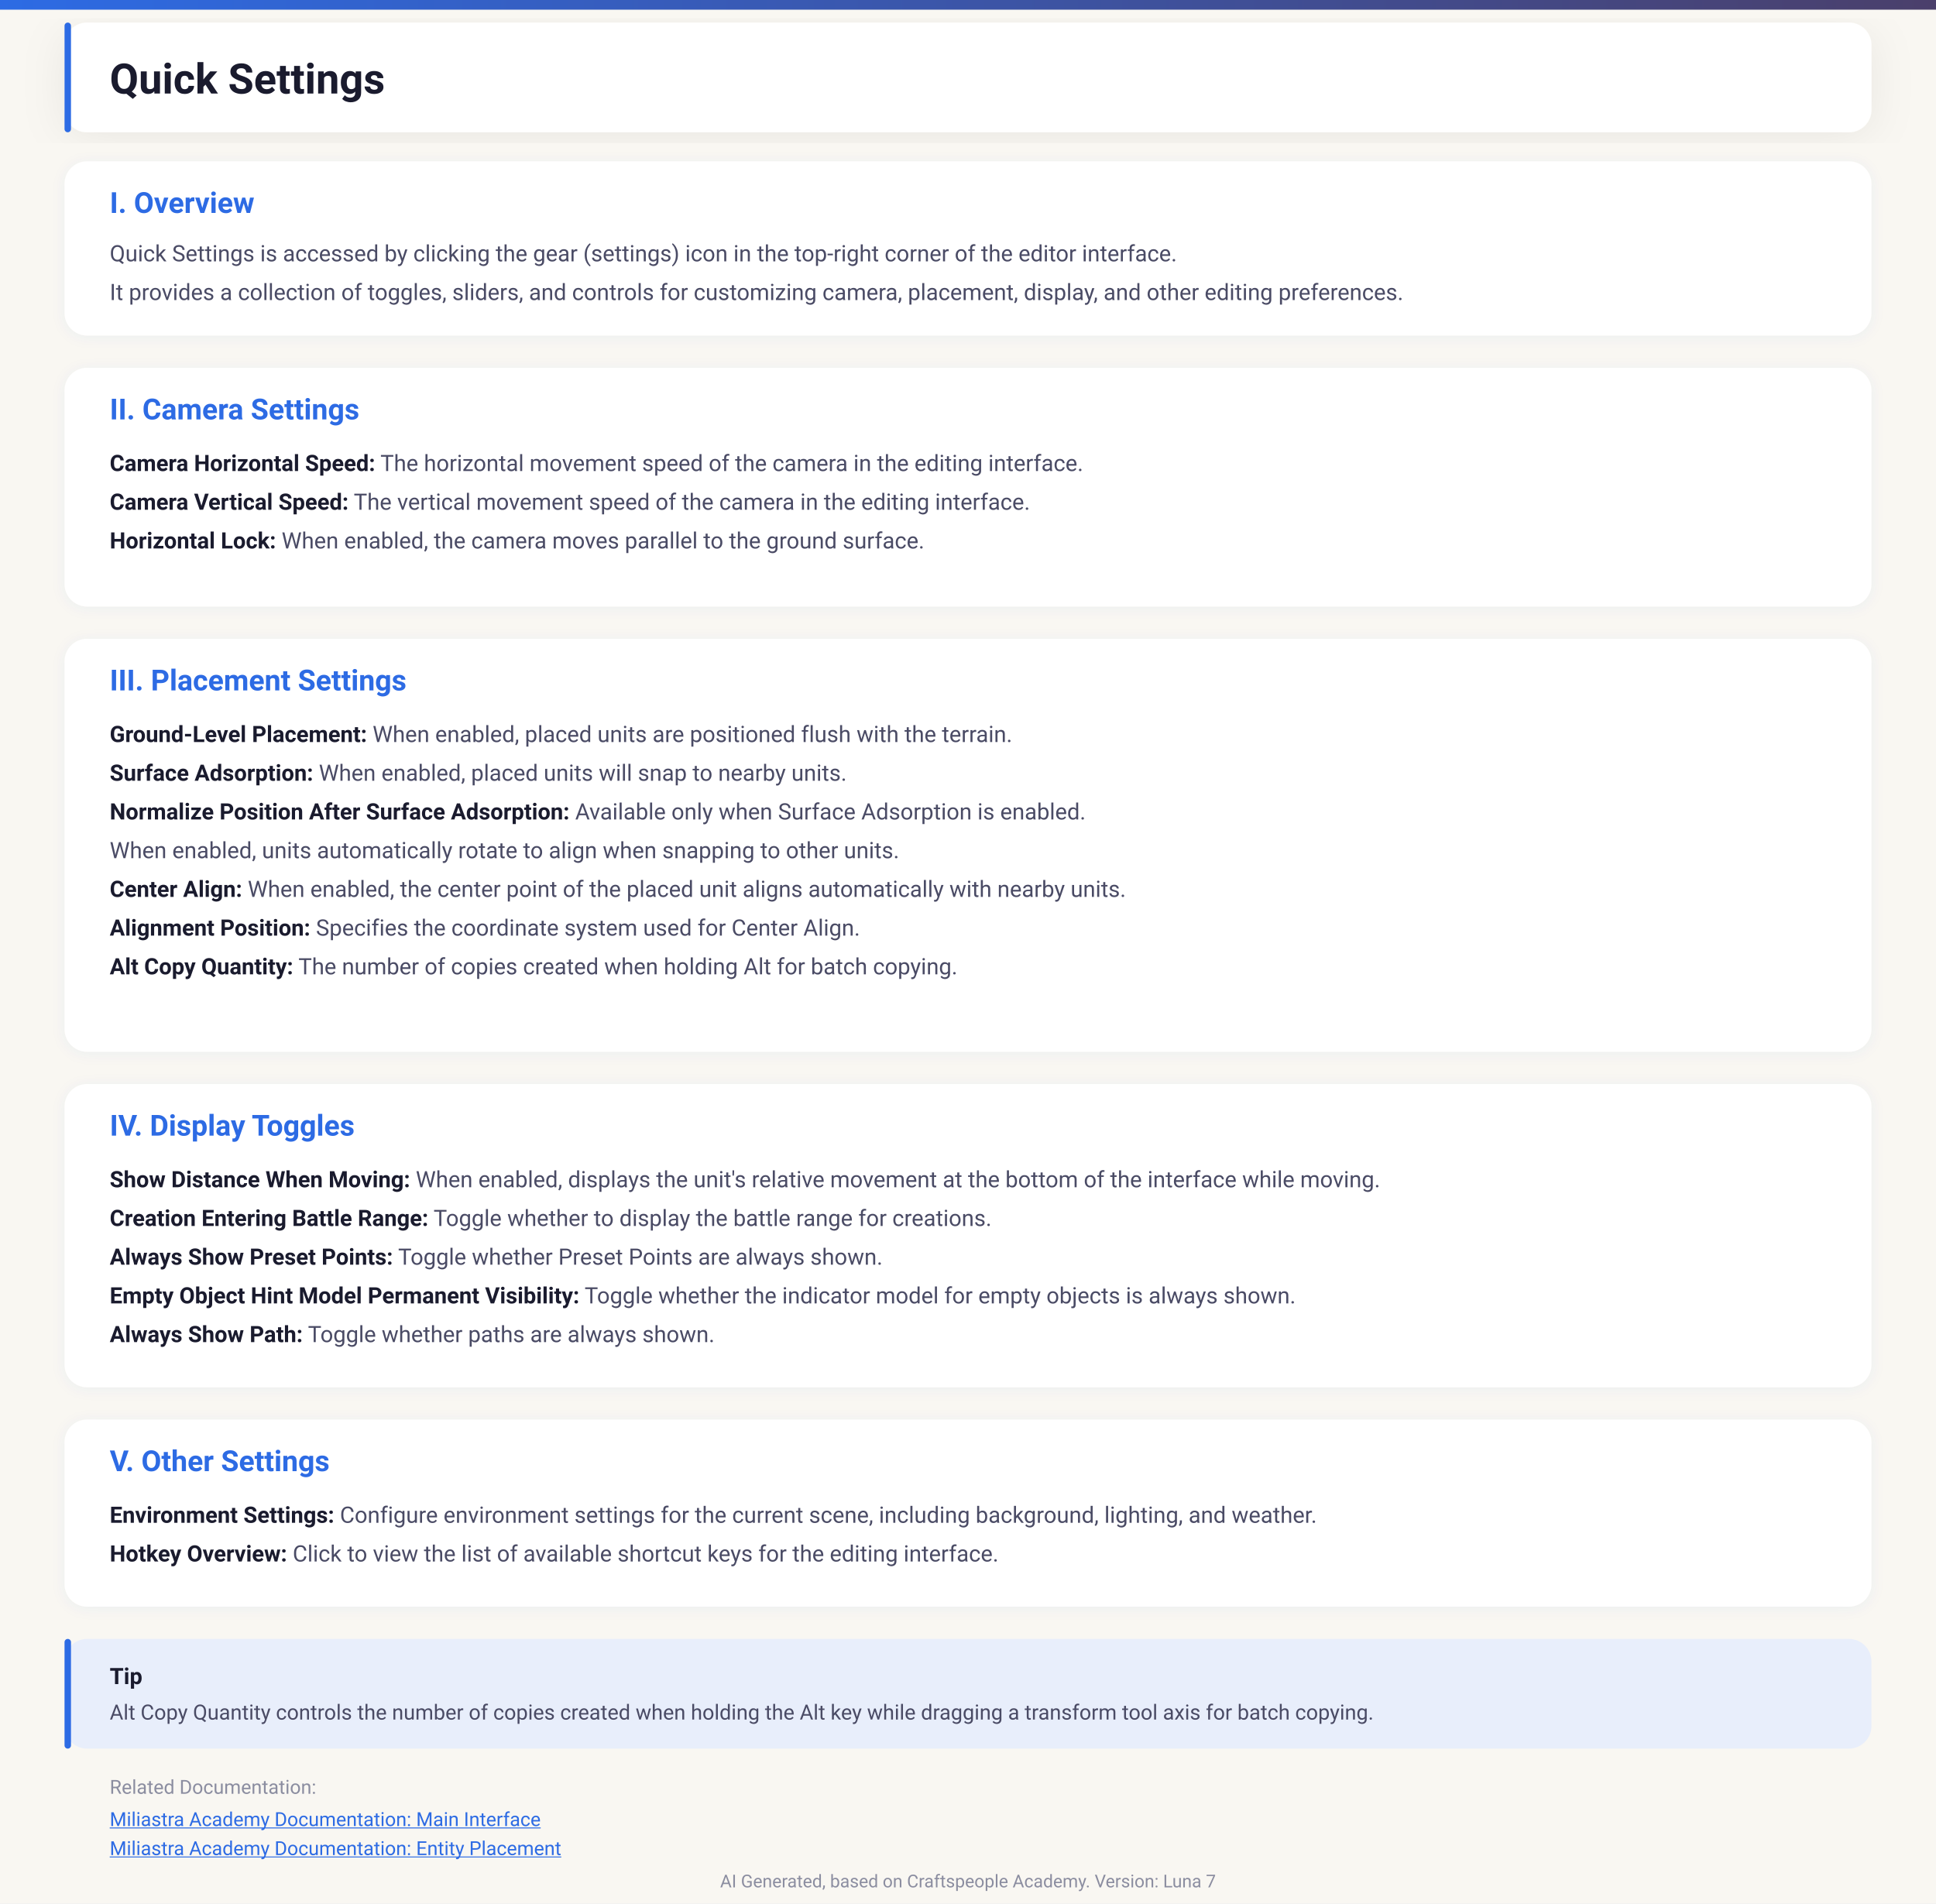
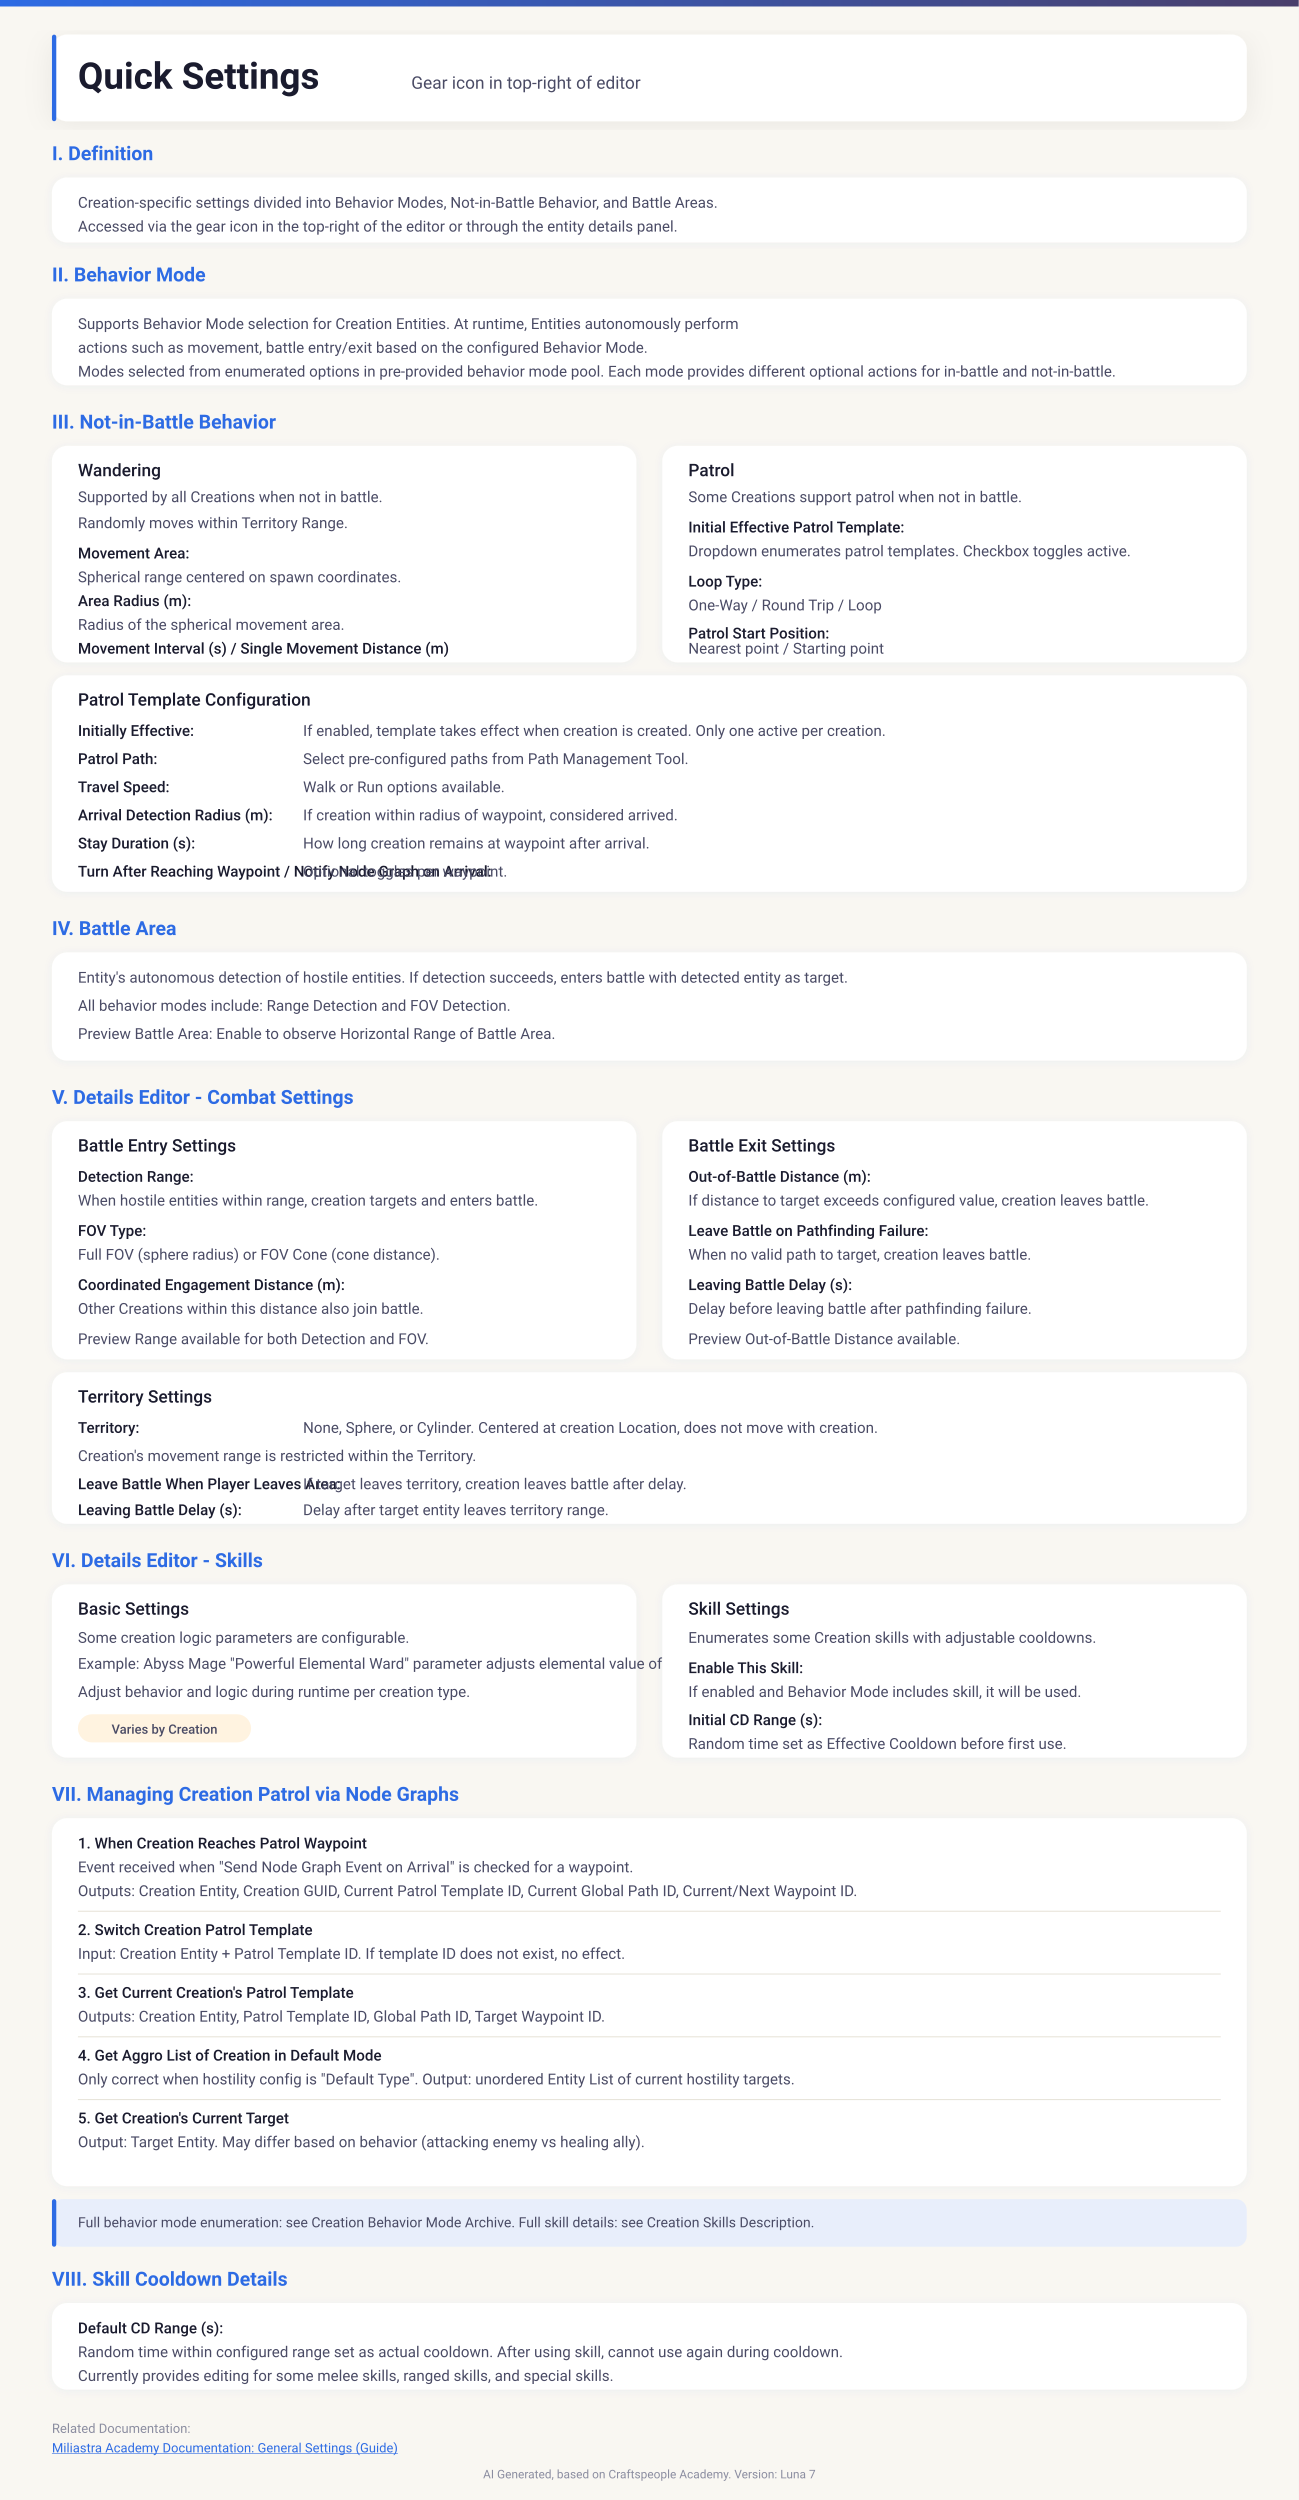
- <svg xmlns="http://www.w3.org/2000/svg" xmlns:xlink="http://www.w3.org/1999/xlink" viewBox="0 0 1200 1180" width="1200" height="1180">
+ <svg xmlns="http://www.w3.org/2000/svg" xmlns:xlink="http://www.w3.org/1999/xlink" viewBox="0 0 1200 2310">
  <defs>
    <linearGradient id="topGrad" x1="0" y1="0" x2="1200" y2="0" gradientUnits="userSpaceOnUse">
      <stop offset="0%" stop-color="#2D6BE4" />
      <stop offset="100%" stop-color="#4A3F6B" />
    </linearGradient>
    <filter id="card">
      <feDropShadow dx="0" dy="1" stdDeviation="4" flood-color="#2D6BE4" flood-opacity="0.06" />
    </filter>
    <filter id="elevated">
      <feDropShadow dx="0" dy="4" stdDeviation="14" flood-color="#000" flood-opacity="0.07" />
    </filter>
  </defs>
-   <rect x="0" y="0" width="1200" height="1180" fill="#F9F7F2" />
-   <rect x="0" y="0" width="1200" height="6" fill="url(#topGrad)" />
-   <rect x="40" y="14" width="1120" height="68" rx="14" fill="#FFFFFF" filter="url(#elevated)" />
-   <rect x="40" y="14" width="4" height="68" rx="2" fill="#2D6BE4" />
-   <text x="68" y="58" font-size="26" font-weight="700" fill="#1A1B2E" font-family="'Roboto','HYWenHei 85W','Noto Sans','Segoe UI',sans-serif">Quick Settings</text>
-   <rect x="40" y="100" width="1120" height="108" rx="14" fill="#FFFFFF" filter="url(#card)" />
-   <text x="68" y="132" font-size="18" font-weight="700" fill="#2D6BE4" font-family="'Roboto','HYWenHei 85W','Noto Sans','Segoe UI',sans-serif">I. Overview</text>
-   <text x="68" y="162" font-size="14" fill="#4A4B65" font-family="'Roboto','HYWenHei 85W','Noto Sans','Segoe UI',sans-serif">Quick Settings is accessed by clicking the gear (settings) icon in the top-right corner of the editor interface.</text>
-   <text x="68" y="186" font-size="14" fill="#4A4B65" font-family="'Roboto','HYWenHei 85W','Noto Sans','Segoe UI',sans-serif">It provides a collection of toggles, sliders, and controls for customizing camera, placement, display, and other editing preferences.</text>
-   <rect x="40" y="228" width="1120" height="148" rx="14" fill="#FFFFFF" filter="url(#card)" />
-   <text x="68" y="260" font-size="18" font-weight="700" fill="#2D6BE4" font-family="'Roboto','HYWenHei 85W','Noto Sans','Segoe UI',sans-serif">II. Camera Settings</text>
-   <text x="68" y="292" font-size="14" fill="#4A4B65" font-family="'Roboto','HYWenHei 85W','Noto Sans','Segoe UI',sans-serif">
-     <tspan font-weight="700" fill="#1A1B2E">Camera Horizontal Speed:</tspan>
-     The horizontal movement speed of the camera in the editing interface.
-   </text>
-   <text x="68" y="316" font-size="14" fill="#4A4B65" font-family="'Roboto','HYWenHei 85W','Noto Sans','Segoe UI',sans-serif">
-     <tspan font-weight="700" fill="#1A1B2E">Camera Vertical Speed:</tspan>
-     The vertical movement speed of the camera in the editing interface.
-   </text>
-   <text x="68" y="340" font-size="14" fill="#4A4B65" font-family="'Roboto','HYWenHei 85W','Noto Sans','Segoe UI',sans-serif">
-     <tspan font-weight="700" fill="#1A1B2E">Horizontal Lock:</tspan>
-     When enabled, the camera moves parallel to the ground surface.
-   </text>
-   <rect x="40" y="396" width="1120" height="256" rx="14" fill="#FFFFFF" filter="url(#card)" />
-   <text x="68" y="428" font-size="18" font-weight="700" fill="#2D6BE4" font-family="'Roboto','HYWenHei 85W','Noto Sans','Segoe UI',sans-serif">III. Placement Settings</text>
-   <text x="68" y="460" font-size="14" fill="#4A4B65" font-family="'Roboto','HYWenHei 85W','Noto Sans','Segoe UI',sans-serif">
-     <tspan font-weight="700" fill="#1A1B2E">Ground-Level Placement:</tspan>
-     When enabled, placed units are positioned flush with the terrain.
-   </text>
-   <text x="68" y="484" font-size="14" fill="#4A4B65" font-family="'Roboto','HYWenHei 85W','Noto Sans','Segoe UI',sans-serif">
-     <tspan font-weight="700" fill="#1A1B2E">Surface Adsorption:</tspan>
-     When enabled, placed units will snap to nearby units.
-   </text>
-   <text x="68" y="508" font-size="14" fill="#4A4B65" font-family="'Roboto','HYWenHei 85W','Noto Sans','Segoe UI',sans-serif">
-     <tspan font-weight="700" fill="#1A1B2E">Normalize Position After Surface Adsorption:</tspan>
-     Available only when Surface Adsorption is enabled.
-   </text>
-   <text x="68" y="532" font-size="14" fill="#4A4B65" font-family="'Roboto','HYWenHei 85W','Noto Sans','Segoe UI',sans-serif">When enabled, units automatically rotate to align when snapping to other units.</text>
-   <text x="68" y="556" font-size="14" fill="#4A4B65" font-family="'Roboto','HYWenHei 85W','Noto Sans','Segoe UI',sans-serif">
-     <tspan font-weight="700" fill="#1A1B2E">Center Align:</tspan>
-     When enabled, the center point of the placed unit aligns automatically with nearby units.
-   </text>
-   <text x="68" y="580" font-size="14" fill="#4A4B65" font-family="'Roboto','HYWenHei 85W','Noto Sans','Segoe UI',sans-serif">
-     <tspan font-weight="700" fill="#1A1B2E">Alignment Position:</tspan>
-     Specifies the coordinate system used for Center Align.
-   </text>
-   <text x="68" y="604" font-size="14" fill="#4A4B65" font-family="'Roboto','HYWenHei 85W','Noto Sans','Segoe UI',sans-serif">
-     <tspan font-weight="700" fill="#1A1B2E">Alt Copy Quantity:</tspan>
-     The number of copies created when holding Alt for batch copying.
-   </text>
-   <rect x="40" y="672" width="1120" height="188" rx="14" fill="#FFFFFF" filter="url(#card)" />
-   <text x="68" y="704" font-size="18" font-weight="700" fill="#2D6BE4" font-family="'Roboto','HYWenHei 85W','Noto Sans','Segoe UI',sans-serif">IV. Display Toggles</text>
-   <text x="68" y="736" font-size="14" fill="#4A4B65" font-family="'Roboto','HYWenHei 85W','Noto Sans','Segoe UI',sans-serif">
-     <tspan font-weight="700" fill="#1A1B2E">Show Distance When Moving:</tspan>
-     When enabled, displays the unit's relative movement at the bottom of the interface while moving.
-   </text>
-   <text x="68" y="760" font-size="14" fill="#4A4B65" font-family="'Roboto','HYWenHei 85W','Noto Sans','Segoe UI',sans-serif">
-     <tspan font-weight="700" fill="#1A1B2E">Creation Entering Battle Range:</tspan>
-     Toggle whether to display the battle range for creations.
-   </text>
-   <text x="68" y="784" font-size="14" fill="#4A4B65" font-family="'Roboto','HYWenHei 85W','Noto Sans','Segoe UI',sans-serif">
-     <tspan font-weight="700" fill="#1A1B2E">Always Show Preset Points:</tspan>
-     Toggle whether Preset Points are always shown.
-   </text>
-   <text x="68" y="808" font-size="14" fill="#4A4B65" font-family="'Roboto','HYWenHei 85W','Noto Sans','Segoe UI',sans-serif">
-     <tspan font-weight="700" fill="#1A1B2E">Empty Object Hint Model Permanent Visibility:</tspan>
-     Toggle whether the indicator model for empty objects is always shown.
-   </text>
-   <text x="68" y="832" font-size="14" fill="#4A4B65" font-family="'Roboto','HYWenHei 85W','Noto Sans','Segoe UI',sans-serif">
-     <tspan font-weight="700" fill="#1A1B2E">Always Show Path:</tspan>
-     Toggle whether paths are always shown.
-   </text>
-   <rect x="40" y="880" width="1120" height="116" rx="14" fill="#FFFFFF" filter="url(#card)" />
-   <text x="68" y="912" font-size="18" font-weight="700" fill="#2D6BE4" font-family="'Roboto','HYWenHei 85W','Noto Sans','Segoe UI',sans-serif">V. Other Settings</text>
-   <text x="68" y="944" font-size="14" fill="#4A4B65" font-family="'Roboto','HYWenHei 85W','Noto Sans','Segoe UI',sans-serif">
-     <tspan font-weight="700" fill="#1A1B2E">Environment Settings:</tspan>
-     Configure environment settings for the current scene, including background, lighting, and weather.
-   </text>
-   <text x="68" y="968" font-size="14" fill="#4A4B65" font-family="'Roboto','HYWenHei 85W','Noto Sans','Segoe UI',sans-serif">
-     <tspan font-weight="700" fill="#1A1B2E">Hotkey Overview:</tspan>
-     Click to view the list of available shortcut keys for the editing interface.
-   </text>
-   <rect x="40" y="1016" width="1120" height="68" rx="14" fill="#E8EEFB" />
-   <rect x="40" y="1016" width="4" height="68" rx="2" fill="#2D6BE4" />
-   <text x="68" y="1044" font-size="14" font-weight="700" fill="#1A1B2E" font-family="'Roboto','HYWenHei 85W','Noto Sans','Segoe UI',sans-serif">Tip</text>
-   <text x="68" y="1066" font-size="13" fill="#4A4B65" font-family="'Roboto','HYWenHei 85W','Noto Sans','Segoe UI',sans-serif">Alt Copy Quantity controls the number of copies created when holding the Alt key while dragging a transform tool axis for batch copying.</text>
-   <text x="68" y="1112" font-size="12" fill="#8B8DA0" font-family="'Roboto','HYWenHei 85W','Noto Sans','Segoe UI',sans-serif">Related Documentation:</text>
-   <a xlink:href="https://act.hoyoverse.com/ys/ugc/tutorial/detail/mhn4bsi5lb58" target="_blank">
-     <text x="68" y="1132" font-size="12" fill="#2D6BE4" text-decoration="underline" font-family="'Roboto','HYWenHei 85W','Noto Sans','Segoe UI',sans-serif">Miliastra Academy Documentation: Main Interface</text>
+   <style>
+     text { font-family: 'Roboto','HYWenHei 85W','Noto Sans','Segoe UI',sans-serif; }
+   </style>
+   <rect width="1200" height="2310" fill="#F9F7F2" />
+   <rect width="1200" height="6" fill="url(#topGrad)" />
+   <rect x="48" y="32" width="1104" height="80" rx="14" fill="#fff" filter="url(#elevated)" />
+   <rect x="48" y="32" width="4" height="80" rx="2" fill="#2D6BE4" />
+   <text x="72" y="82" fill="#1A1B2E" font-size="34" font-weight="bold">Quick Settings</text>
+   <text x="380" y="82" fill="#4A4B65" font-size="16">Gear icon in top-right of editor</text>
+   <text x="48" y="148" fill="#2D6BE4" font-size="18" font-weight="700">I. Definition</text>
+   <rect x="48" y="164" width="1104" height="60" rx="14" fill="#fff" filter="url(#card)" />
+   <text x="72" y="192" fill="#4A4B65" font-size="14">Creation-specific settings divided into Behavior Modes, Not-in-Battle Behavior, and Battle Areas.</text>
+   <text x="72" y="214" fill="#4A4B65" font-size="14">Accessed via the gear icon in the top-right of the editor or through the entity details panel.</text>
+   <text x="48" y="260" fill="#2D6BE4" font-size="18" font-weight="700">II. Behavior Mode</text>
+   <rect x="48" y="276" width="1104" height="80" rx="14" fill="#fff" filter="url(#card)" />
+   <text x="72" y="304" fill="#4A4B65" font-size="14">Supports Behavior Mode selection for Creation Entities. At runtime, Entities autonomously perform</text>
+   <text x="72" y="326" fill="#4A4B65" font-size="14">actions such as movement, battle entry/exit based on the configured Behavior Mode.</text>
+   <text x="72" y="348" fill="#4A4B65" font-size="14">Modes selected from enumerated options in pre-provided behavior mode pool. Each mode provides different optional actions for in-battle and not-in-battle.</text>
+   <text x="48" y="396" fill="#2D6BE4" font-size="18" font-weight="700">III. Not-in-Battle Behavior</text>
+   <rect x="48" y="412" width="540" height="200" rx="14" fill="#fff" filter="url(#card)" />
+   <text x="72" y="440" fill="#1A1B2E" font-size="16" font-weight="500">Wandering</text>
+   <text x="72" y="464" fill="#4A4B65" font-size="14">Supported by all Creations when not in battle.</text>
+   <text x="72" y="488" fill="#4A4B65" font-size="14">Randomly moves within Territory Range.</text>
+   <text x="72" y="516" fill="#1A1B2E" font-size="14" font-weight="500">Movement Area:</text>
+   <text x="72" y="538" fill="#4A4B65" font-size="14">Spherical range centered on spawn coordinates.</text>
+   <text x="72" y="560" fill="#1A1B2E" font-size="14" font-weight="500">Area Radius (m):</text>
+   <text x="72" y="582" fill="#4A4B65" font-size="14">Radius of the spherical movement area.</text>
+   <text x="72" y="604" fill="#1A1B2E" font-size="14" font-weight="500">Movement Interval (s) / Single Movement Distance (m)</text>
+   <rect x="612" y="412" width="540" height="200" rx="14" fill="#fff" filter="url(#card)" />
+   <text x="636" y="440" fill="#1A1B2E" font-size="16" font-weight="500">Patrol</text>
+   <text x="636" y="464" fill="#4A4B65" font-size="14">Some Creations support patrol when not in battle.</text>
+   <text x="636" y="492" fill="#1A1B2E" font-size="14" font-weight="500">Initial Effective Patrol Template:</text>
+   <text x="636" y="514" fill="#4A4B65" font-size="14">Dropdown enumerates patrol templates. Checkbox toggles active.</text>
+   <text x="636" y="542" fill="#1A1B2E" font-size="14" font-weight="500">Loop Type:</text>
+   <text x="636" y="564" fill="#4A4B65" font-size="14">One-Way / Round Trip / Loop</text>
+   <text x="636" y="590" fill="#1A1B2E" font-size="14" font-weight="500">Patrol Start Position:</text>
+   <text x="636" y="604" fill="#4A4B65" font-size="14">Nearest point / Starting point</text>
+   <rect x="48" y="624" width="1104" height="200" rx="14" fill="#fff" filter="url(#card)" />
+   <text x="72" y="652" fill="#1A1B2E" font-size="16" font-weight="500">Patrol Template Configuration</text>
+   <text x="72" y="680" fill="#1A1B2E" font-size="14" font-weight="500">Initially Effective:</text>
+   <text x="280" y="680" fill="#4A4B65" font-size="14">If enabled, template takes effect when creation is created. Only one active per creation.</text>
+   <text x="72" y="706" fill="#1A1B2E" font-size="14" font-weight="500">Patrol Path:</text>
+   <text x="280" y="706" fill="#4A4B65" font-size="14">Select pre-configured paths from Path Management Tool.</text>
+   <text x="72" y="732" fill="#1A1B2E" font-size="14" font-weight="500">Travel Speed:</text>
+   <text x="280" y="732" fill="#4A4B65" font-size="14">Walk or Run options available.</text>
+   <text x="72" y="758" fill="#1A1B2E" font-size="14" font-weight="500">Arrival Detection Radius (m):</text>
+   <text x="280" y="758" fill="#4A4B65" font-size="14">If creation within radius of waypoint, considered arrived.</text>
+   <text x="72" y="784" fill="#1A1B2E" font-size="14" font-weight="500">Stay Duration (s):</text>
+   <text x="280" y="784" fill="#4A4B65" font-size="14">How long creation remains at waypoint after arrival.</text>
+   <text x="72" y="810" fill="#1A1B2E" font-size="14" font-weight="500">Turn After Reaching Waypoint / Notify Node Graph on Arrival:</text>
+   <text x="280" y="810" fill="#4A4B65" font-size="14">Optional toggles per waypoint.</text>
+   <text x="48" y="864" fill="#2D6BE4" font-size="18" font-weight="700">IV. Battle Area</text>
+   <rect x="48" y="880" width="1104" height="100" rx="14" fill="#fff" filter="url(#card)" />
+   <text x="72" y="908" fill="#4A4B65" font-size="14">Entity's autonomous detection of hostile entities. If detection succeeds, enters battle with detected entity as target.</text>
+   <text x="72" y="934" fill="#4A4B65" font-size="14">All behavior modes include: Range Detection and FOV Detection.</text>
+   <text x="72" y="960" fill="#4A4B65" font-size="14">Preview Battle Area: Enable to observe Horizontal Range of Battle Area.</text>
+   <text x="48" y="1020" fill="#2D6BE4" font-size="18" font-weight="700">V. Details Editor - Combat Settings</text>
+   <rect x="48" y="1036" width="540" height="220" rx="14" fill="#fff" filter="url(#card)" />
+   <text x="72" y="1064" fill="#1A1B2E" font-size="16" font-weight="500">Battle Entry Settings</text>
+   <text x="72" y="1092" fill="#1A1B2E" font-size="14" font-weight="500">Detection Range:</text>
+   <text x="72" y="1114" fill="#4A4B65" font-size="14">When hostile entities within range, creation targets and enters battle.</text>
+   <text x="72" y="1142" fill="#1A1B2E" font-size="14" font-weight="500">FOV Type:</text>
+   <text x="72" y="1164" fill="#4A4B65" font-size="14">Full FOV (sphere radius) or FOV Cone (cone distance).</text>
+   <text x="72" y="1192" fill="#1A1B2E" font-size="14" font-weight="500">Coordinated Engagement Distance (m):</text>
+   <text x="72" y="1214" fill="#4A4B65" font-size="14">Other Creations within this distance also join battle.</text>
+   <text x="72" y="1242" fill="#4A4B65" font-size="14">Preview Range available for both Detection and FOV.</text>
+   <rect x="612" y="1036" width="540" height="220" rx="14" fill="#fff" filter="url(#card)" />
+   <text x="636" y="1064" fill="#1A1B2E" font-size="16" font-weight="500">Battle Exit Settings</text>
+   <text x="636" y="1092" fill="#1A1B2E" font-size="14" font-weight="500">Out-of-Battle Distance (m):</text>
+   <text x="636" y="1114" fill="#4A4B65" font-size="14">If distance to target exceeds configured value, creation leaves battle.</text>
+   <text x="636" y="1142" fill="#1A1B2E" font-size="14" font-weight="500">Leave Battle on Pathfinding Failure:</text>
+   <text x="636" y="1164" fill="#4A4B65" font-size="14">When no valid path to target, creation leaves battle.</text>
+   <text x="636" y="1192" fill="#1A1B2E" font-size="14" font-weight="500">Leaving Battle Delay (s):</text>
+   <text x="636" y="1214" fill="#4A4B65" font-size="14">Delay before leaving battle after pathfinding failure.</text>
+   <text x="636" y="1242" fill="#4A4B65" font-size="14">Preview Out-of-Battle Distance available.</text>
+   <rect x="48" y="1268" width="1104" height="140" rx="14" fill="#fff" filter="url(#card)" />
+   <text x="72" y="1296" fill="#1A1B2E" font-size="16" font-weight="500">Territory Settings</text>
+   <text x="72" y="1324" fill="#1A1B2E" font-size="14" font-weight="500">Territory:</text>
+   <text x="280" y="1324" fill="#4A4B65" font-size="14">None, Sphere, or Cylinder. Centered at creation Location, does not move with creation.</text>
+   <text x="72" y="1350" fill="#4A4B65" font-size="14">Creation's movement range is restricted within the Territory.</text>
+   <text x="72" y="1376" fill="#1A1B2E" font-size="14" font-weight="500">Leave Battle When Player Leaves Area:</text>
+   <text x="280" y="1376" fill="#4A4B65" font-size="14">If target leaves territory, creation leaves battle after delay.</text>
+   <text x="72" y="1400" fill="#1A1B2E" font-size="14" font-weight="500">Leaving Battle Delay (s):</text>
+   <text x="280" y="1400" fill="#4A4B65" font-size="14">Delay after target entity leaves territory range.</text>
+   <text x="48" y="1448" fill="#2D6BE4" font-size="18" font-weight="700">VI. Details Editor - Skills</text>
+   <rect x="48" y="1464" width="540" height="160" rx="14" fill="#fff" filter="url(#card)" />
+   <text x="72" y="1492" fill="#1A1B2E" font-size="16" font-weight="500">Basic Settings</text>
+   <text x="72" y="1518" fill="#4A4B65" font-size="14">Some creation logic parameters are configurable.</text>
+   <text x="72" y="1542" fill="#4A4B65" font-size="14">Example: Abyss Mage "Powerful Elemental Ward" parameter adjusts elemental value of Ward.</text>
+   <text x="72" y="1568" fill="#4A4B65" font-size="14">Adjust behavior and logic during runtime per creation type.</text>
+   <rect x="72" y="1584" width="160" height="26" rx="13" fill="#FFF3E0" />
+   <text x="152" y="1602" fill="#4A4B65" font-size="12" font-weight="500" text-anchor="middle">Varies by Creation</text>
+   <rect x="612" y="1464" width="540" height="160" rx="14" fill="#fff" filter="url(#card)" />
+   <text x="636" y="1492" fill="#1A1B2E" font-size="16" font-weight="500">Skill Settings</text>
+   <text x="636" y="1518" fill="#4A4B65" font-size="14">Enumerates some Creation skills with adjustable cooldowns.</text>
+   <text x="636" y="1546" fill="#1A1B2E" font-size="14" font-weight="500">Enable This Skill:</text>
+   <text x="636" y="1568" fill="#4A4B65" font-size="14">If enabled and Behavior Mode includes skill, it will be used.</text>
+   <text x="636" y="1594" fill="#1A1B2E" font-size="14" font-weight="500">Initial CD Range (s):</text>
+   <text x="636" y="1616" fill="#4A4B65" font-size="14">Random time set as Effective Cooldown before first use.</text>
+   <text x="48" y="1664" fill="#2D6BE4" font-size="18" font-weight="700">VII. Managing Creation Patrol via Node Graphs</text>
+   <rect x="48" y="1680" width="1104" height="340" rx="14" fill="#fff" filter="url(#card)" />
+   <text x="72" y="1708" fill="#1A1B2E" font-size="14" font-weight="500">1. When Creation Reaches Patrol Waypoint</text>
+   <text x="72" y="1730" fill="#4A4B65" font-size="14">Event received when "Send Node Graph Event on Arrival" is checked for a waypoint.</text>
+   <text x="72" y="1752" fill="#4A4B65" font-size="14">Outputs: Creation Entity, Creation GUID, Current Patrol Template ID, Current Global Path ID, Current/Next Waypoint ID.</text>
+   <line x1="72" y1="1766" x2="1128" y2="1766" stroke="#E8E4DA" stroke-width="1" />
+   <text x="72" y="1788" fill="#1A1B2E" font-size="14" font-weight="500">2. Switch Creation Patrol Template</text>
+   <text x="72" y="1810" fill="#4A4B65" font-size="14">Input: Creation Entity + Patrol Template ID. If template ID does not exist, no effect.</text>
+   <line x1="72" y1="1824" x2="1128" y2="1824" stroke="#E8E4DA" stroke-width="1" />
+   <text x="72" y="1846" fill="#1A1B2E" font-size="14" font-weight="500">3. Get Current Creation's Patrol Template</text>
+   <text x="72" y="1868" fill="#4A4B65" font-size="14">Outputs: Creation Entity, Patrol Template ID, Global Path ID, Target Waypoint ID.</text>
+   <line x1="72" y1="1882" x2="1128" y2="1882" stroke="#E8E4DA" stroke-width="1" />
+   <text x="72" y="1904" fill="#1A1B2E" font-size="14" font-weight="500">4. Get Aggro List of Creation in Default Mode</text>
+   <text x="72" y="1926" fill="#4A4B65" font-size="14">Only correct when hostility config is "Default Type". Output: unordered Entity List of current hostility targets.</text>
+   <line x1="72" y1="1940" x2="1128" y2="1940" stroke="#E8E4DA" stroke-width="1" />
+   <text x="72" y="1962" fill="#1A1B2E" font-size="14" font-weight="500">5. Get Creation's Current Target</text>
+   <text x="72" y="1984" fill="#4A4B65" font-size="14">Output: Target Entity. May differ based on behavior (attacking enemy vs healing ally).</text>
+   <rect x="48" y="2032" width="1104" height="44" rx="10" fill="#E8EEFB" />
+   <rect x="48" y="2032" width="4" height="44" rx="2" fill="#2D6BE4" />
+   <text x="72" y="2058" fill="#4A4B65" font-size="13">Full behavior mode enumeration: see Creation Behavior Mode Archive. Full skill details: see Creation Skills Description.</text>
+   <text x="48" y="2112" fill="#2D6BE4" font-size="18" font-weight="700">VIII. Skill Cooldown Details</text>
+   <rect x="48" y="2128" width="1104" height="80" rx="14" fill="#fff" filter="url(#card)" />
+   <text x="72" y="2156" fill="#1A1B2E" font-size="14" font-weight="500">Default CD Range (s):</text>
+   <text x="72" y="2178" fill="#4A4B65" font-size="14">Random time within configured range set as actual cooldown. After using skill, cannot use again during cooldown.</text>
+   <text x="72" y="2200" fill="#4A4B65" font-size="14">Currently provides editing for some melee skills, ranged skills, and special skills.</text>
+   <text x="48" y="2248" fill="#8B8DA0" font-size="12">Related Documentation:</text>
+   <a xlink:href="https://act.hoyoverse.com/ys/ugc/tutorial/detail/mh3rgo0c16c8" target="_blank">
+     <text x="48" y="2266" fill="#2D6BE4" font-size="12" text-decoration="underline">Miliastra Academy Documentation: General Settings (Guide)</text>
  </a>
-   <a xlink:href="https://act.hoyoverse.com/ys/ugc/tutorial/detail/mhnffmieeqbg" target="_blank">
-     <text x="68" y="1150" font-size="12" fill="#2D6BE4" text-decoration="underline" font-family="'Roboto','HYWenHei 85W','Noto Sans','Segoe UI',sans-serif">Miliastra Academy Documentation: Entity Placement</text>
-   </a>
-   <text x="600" y="1170" font-size="11" fill="#8B8DA0" text-anchor="middle" font-family="'Roboto','HYWenHei 85W','Noto Sans','Segoe UI',sans-serif">AI Generated, based on Craftspeople Academy. Version: Luna 7</text>
+   <text x="600" y="2290" fill="#8B8DA0" font-size="11" text-anchor="middle">AI Generated, based on Craftspeople Academy. Version: Luna 7</text>
</svg>
